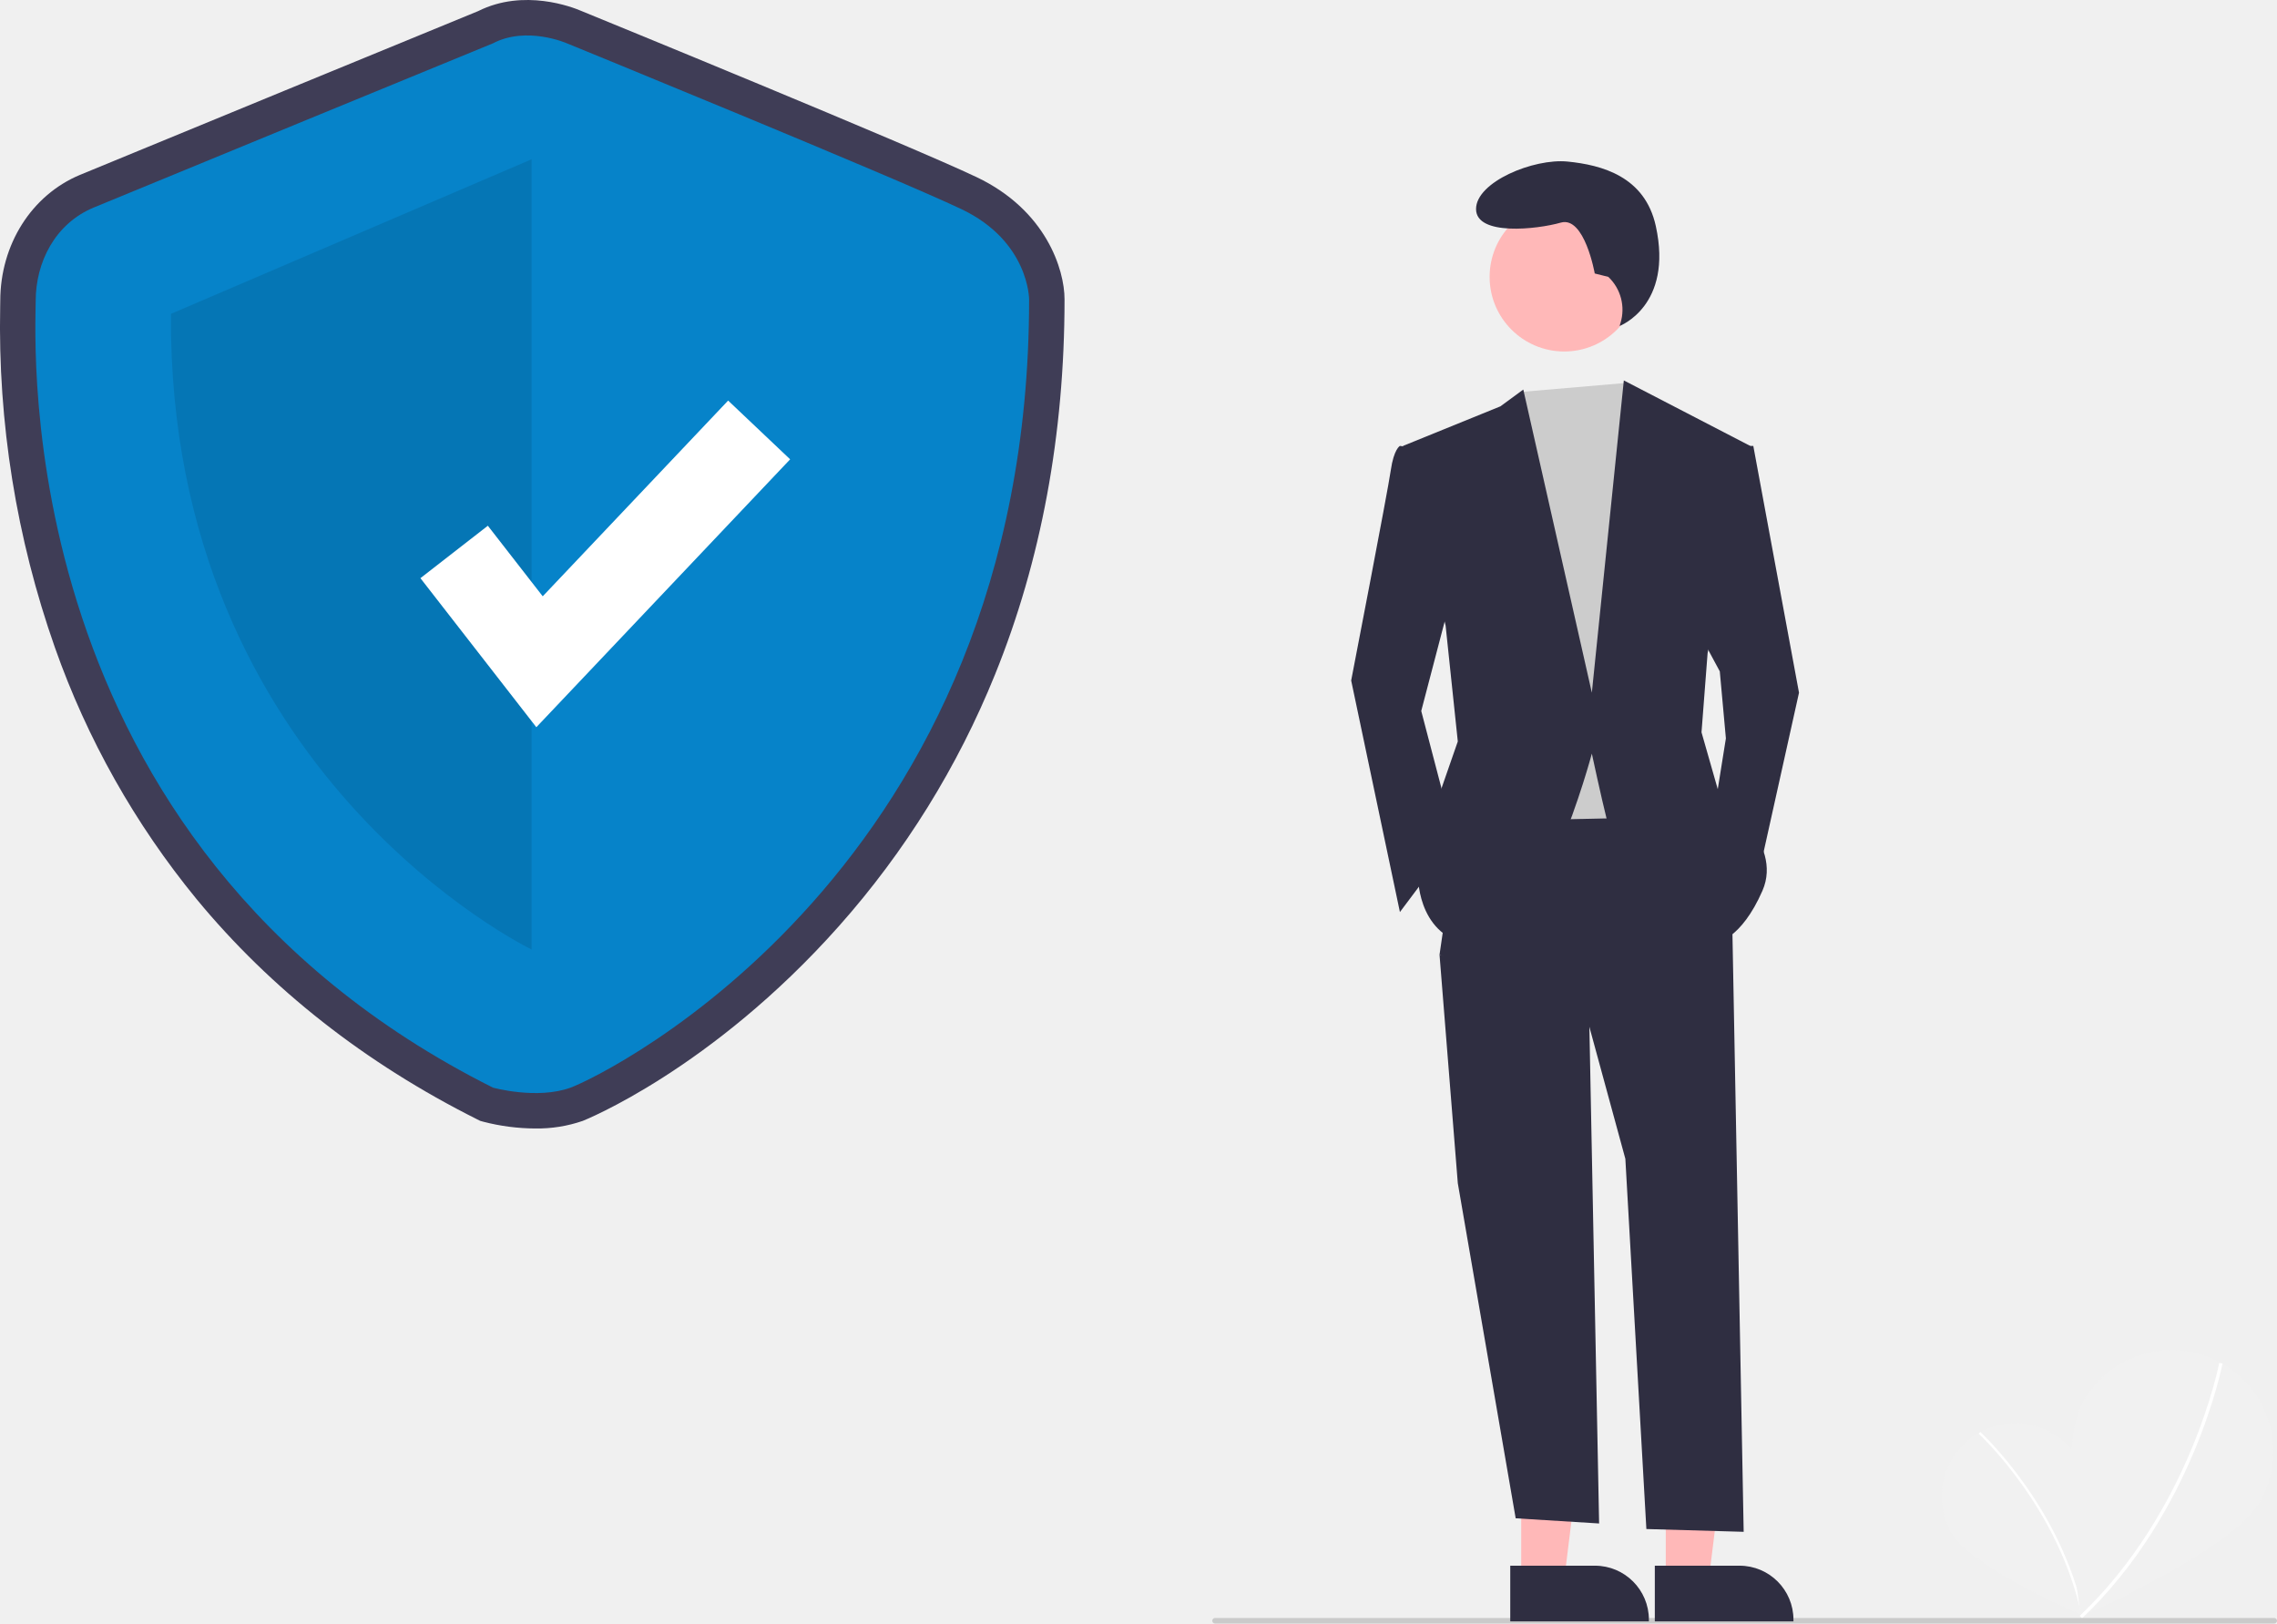
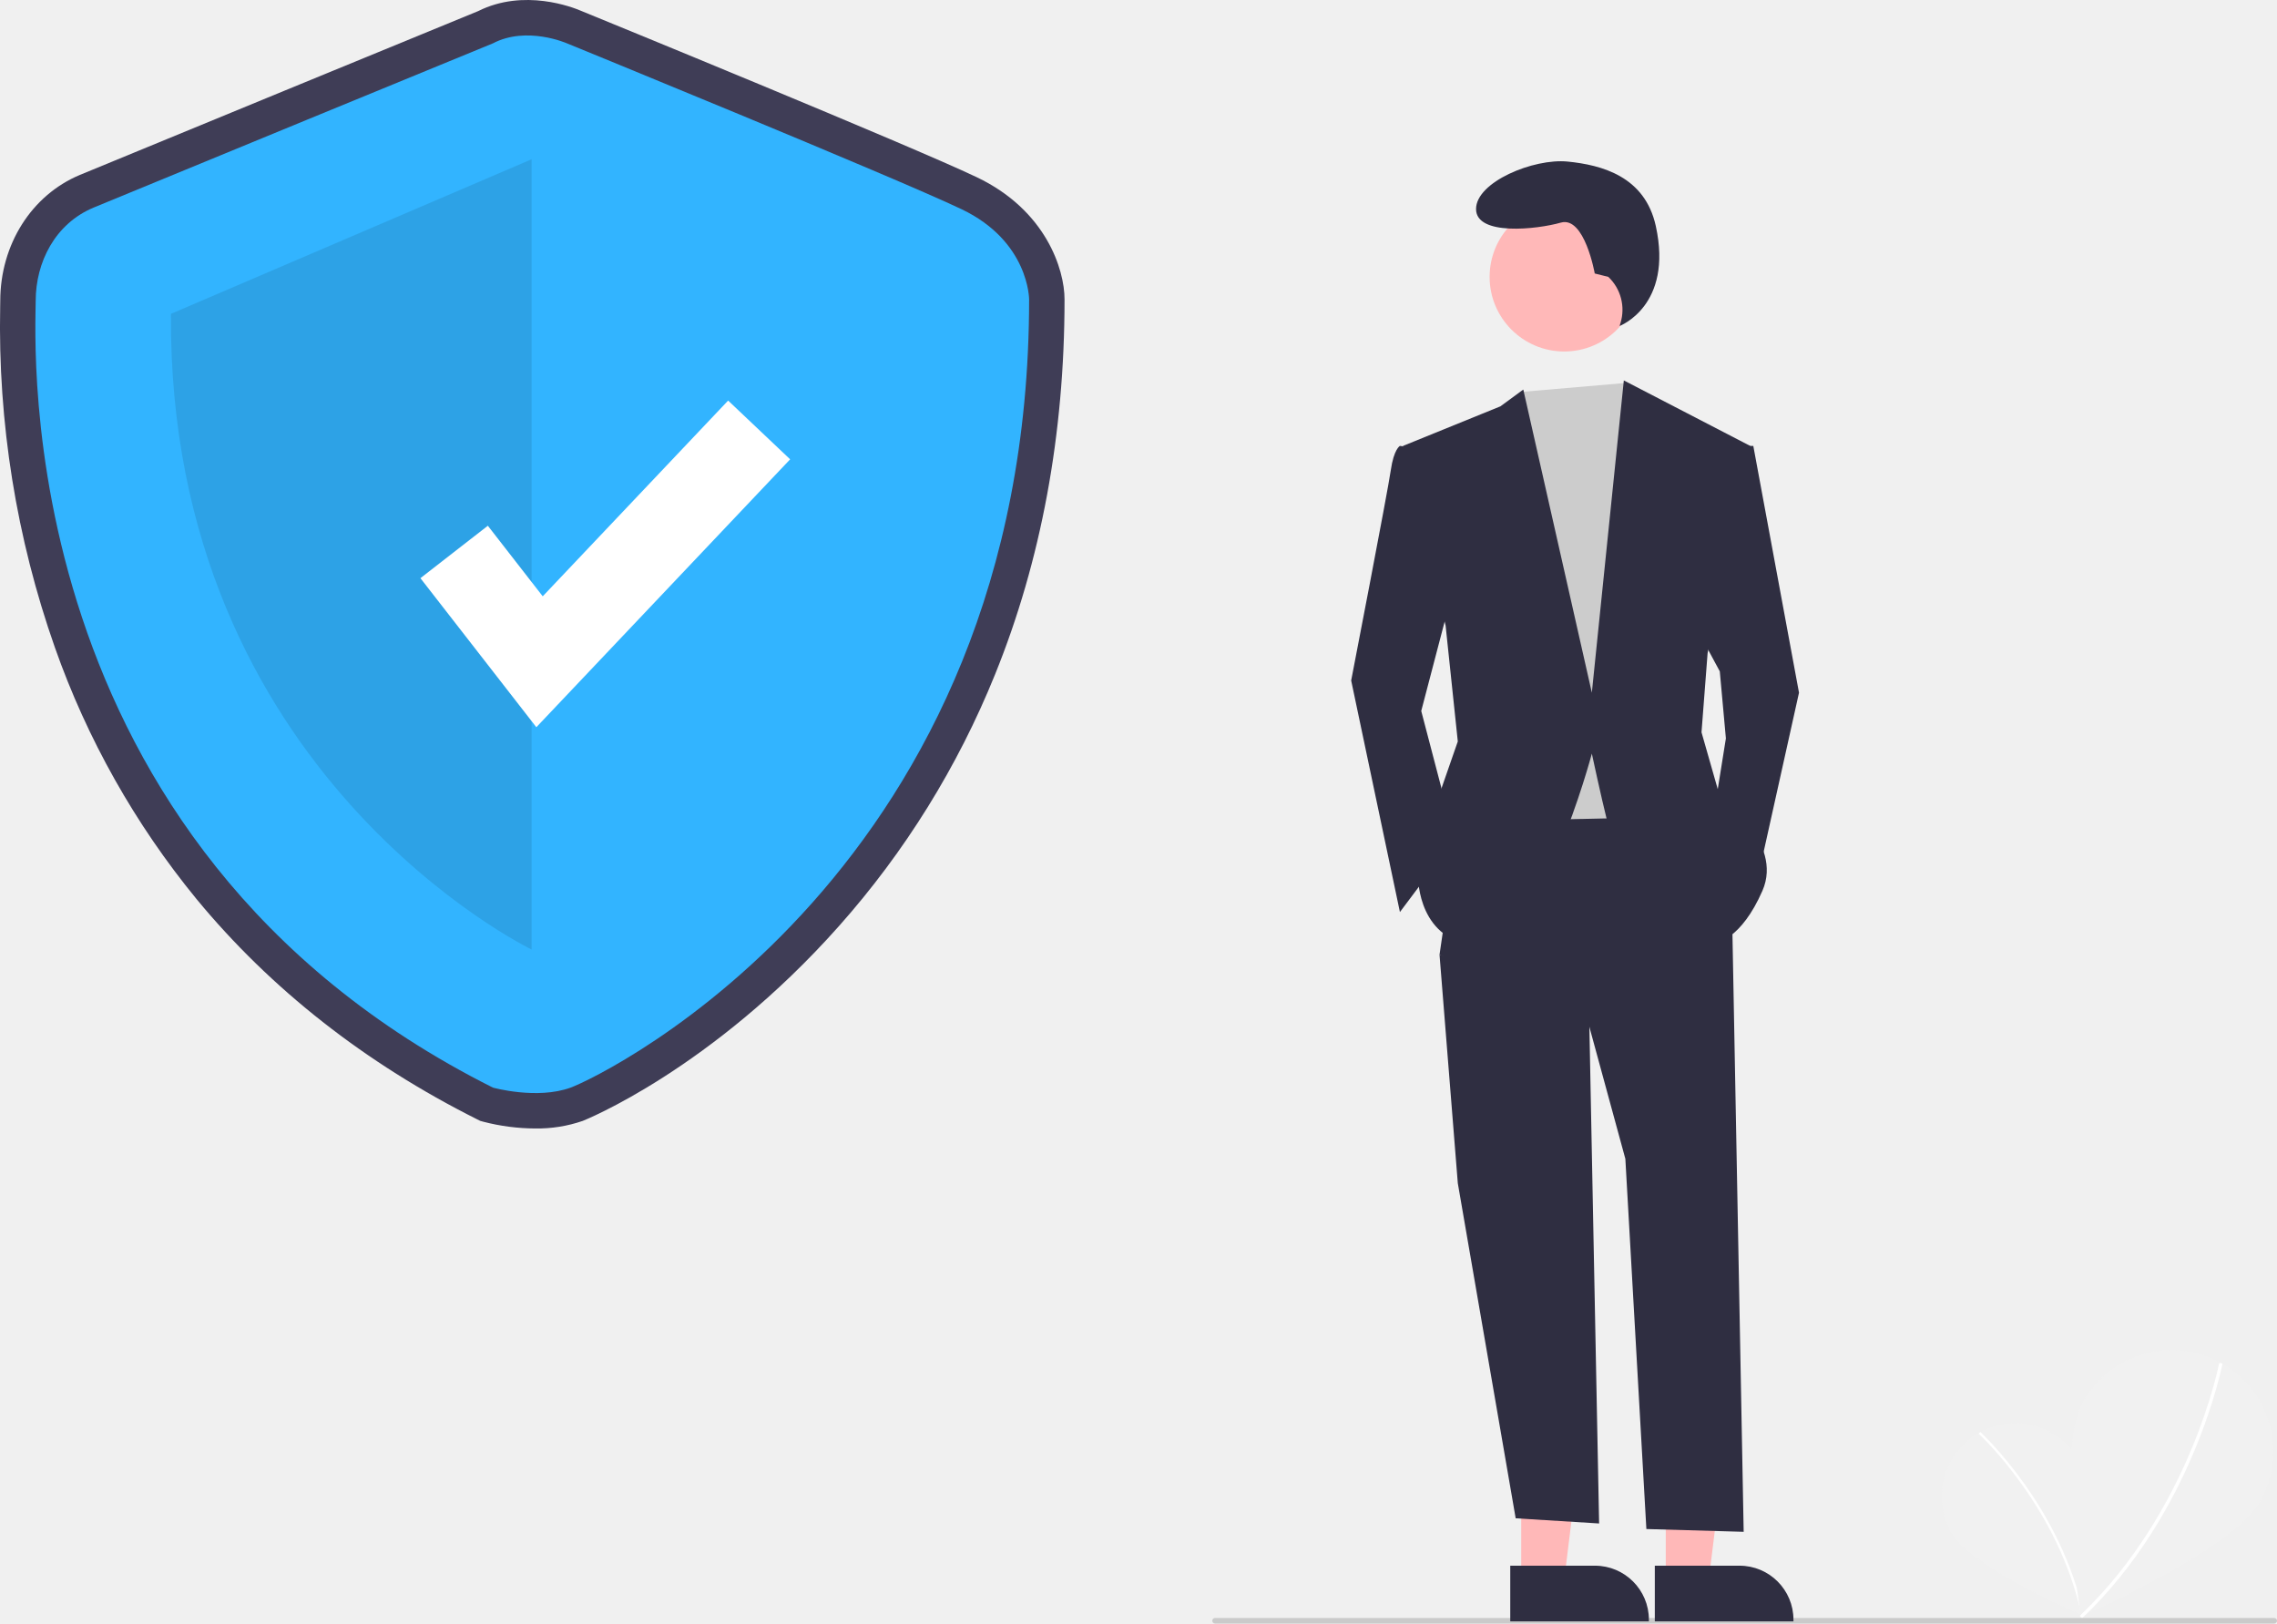
<svg xmlns="http://www.w3.org/2000/svg" data-name="Layer 1" width="819.07" height="584" viewBox="0 0 819.07 584">
  <path d="M938.366,683.359c7.184,12.698,1.092,55.585,1.092,55.585s-39.891-16.886-47.073-29.578a26.413,26.413,0,0,1,45.981-26.007Z" transform="translate(-190.4648 -158)" fill="#f1f1f1" />
  <path d="M940.037,738.889l-.847.179c-8.162-38.778-36.666-65.075-36.952-65.336l.583-.641C903.109,673.354,931.815,699.83,940.037,738.889Z" transform="translate(-190.4648 -158)" fill="#fff" />
  <path d="M1003.638,697.818c-9.748,17.683-64.706,41.638-64.706,41.638s-9.061-59.263.682-76.941a36.556,36.556,0,1,1,64.025,35.302Z" transform="translate(-190.4648 -158)" fill="#f1f1f1" />
  <path d="M939.416,740.098l-.826-.869c39.769-37.769,50.064-90.445,50.164-90.973l1.178.222C989.833,649.009,979.475,702.055,939.416,740.098Z" transform="translate(-190.4648 -158)" fill="#fff" />
  <path d="M383.03,563.919a75.19,75.19,0,0,1-18.64-2.411l-1.2-.332-1.113-.558c-40.242-20.177-74.192-46.827-100.907-79.211a299.865,299.865,0,0,1-50.949-90.47,348.21,348.21,0,0,1-19.691-122.665c.017-.876.031-1.553.031-2.019,0-20.289,11.262-38.091,28.691-45.354,13.339-5.558,134.455-55.305,143.206-58.9,16.48-8.258,34.062-1.365,36.876-.16,6.311,2.58,118.275,48.375,142.471,59.896,24.936,11.874,31.589,33.206,31.589,43.938,0,48.588-8.415,93.998-25.011,134.967a312.517,312.517,0,0,1-56.162,90.511c-45.847,51.594-91.706,69.884-92.148,70.045A50.11,50.11,0,0,1,383.03,563.919Zm-10.785-26.714c3.976.891,13.129,2.228,19.096.052,7.579-2.764,45.962-22.668,81.83-63.032,49.557-55.769,74.702-125.875,74.739-208.372-.089-1.671-1.275-13.592-17.062-21.109C507.123,233.447,390.746,185.86,389.573,185.381l-.322-.136c-2.439-1.022-10.201-3.175-15.551-.371l-1.071.499c-1.297.533-129.863,53.338-143.575,59.051-9.592,3.997-13.009,13.897-13.009,21.83,0,.58-.015,1.423-.036,2.513C214.914,325.214,227.976,464.113,372.246,537.205Z" transform="translate(-190.4648 -158)" fill="#3f3d56" />
-   <path d="M367.789,173.586S238.054,226.87,224.154,232.662s-20.85,19.692-20.85,33.592S192.879,461.532,367.789,549.228c0,0,15.875,4.392,27.919,0s164.945-78.526,164.945-283.553c0,0,0-20.85-24.325-32.434s-141.934-59.655-141.934-59.655S379.951,167.215,367.789,173.586Z" transform="translate(-190.4648 -158)" fill="#0683c9" />
+   <path d="M367.789,173.586S238.054,226.87,224.154,232.662s-20.85,19.692-20.85,33.592S192.879,461.532,367.789,549.228c0,0,15.875,4.392,27.919,0s164.945-78.526,164.945-283.553c0,0,0-20.85-24.325-32.434s-141.934-59.655-141.934-59.655S379.951,167.215,367.789,173.586Z" transform="translate(-190.4648 -158)" fill="#32b4ff" />
  <path d="M381.689,215.286V499.537S250.796,436.53,251.954,270.887Z" transform="translate(-190.4648 -158)" opacity="0.1" />
  <polygon points="192.931 261.581 151.235 207.969 175.483 189.11 195.226 214.494 261.921 144.088 284.224 165.219 192.931 261.581" fill="#fff" />
  <path d="M1008.535,742h-381a1,1,0,0,1,0-2h381a1,1,0,0,1,0,2Z" transform="translate(-190.4648 -158)" fill="#cacaca" />
  <polygon points="547.206 568.237 562.671 568.236 570.029 508.583 547.203 508.584 547.206 568.237" fill="#ffb8b8" />
  <path d="M733.725,721.188l30.458-.001h.001a19.411,19.411,0,0,1,19.41,19.41v.631l-49.868.002Z" transform="translate(-190.4648 -158)" fill="#2f2e41" />
  <polygon points="599.206 568.237 614.671 568.236 622.029 508.583 599.203 508.584 599.206 568.237" fill="#ffb8b8" />
  <path d="M785.725,721.188l30.458-.001h.001a19.411,19.411,0,0,1,19.41,19.41v.631l-49.868.002Z" transform="translate(-190.4648 -158)" fill="#2f2e41" />
  <polygon points="571.514 358.75 575.224 548 545.213 546.139 524.393 425.597 517.817 343.408 571.514 358.75" fill="#2f2e41" />
  <path d="M813.483,484.971,817.689,709l-35-1-7.56-133.17-13.15-48.217-53.696-25.204,8.767-60.271,78.9-1.096Z" transform="translate(-190.4648 -158)" fill="#2f2e41" />
  <circle cx="562.676" cy="99.594" r="26.838" fill="#ffb8b8" />
  <polygon points="584.936 137.738 589.047 143.966 600.006 174.649 591.239 294.095 539.734 295.192 533.16 158.211 546.933 140.995 584.936 137.738" fill="#ccc" />
  <path d="M702.803,319.499l-8.767-1.096s-2.192,1.096-3.288,8.767-14.246,75.613-14.246,75.613l17.533,83.284,19.725-26.3-12.054-46.025,12.054-46.025Z" transform="translate(-190.4648 -158)" fill="#2f2e41" />
  <polygon points="624.114 160.404 630.689 160.404 647.127 249.166 631.785 318.204 616.443 293 620.826 265.604 618.635 241.496 610.964 227.249 624.114 160.404" fill="#2f2e41" />
  <path d="M768.999,257.594l-4.88-1.22s-3.66-20.739-12.199-18.299-30.498,4.88-30.498-4.88,20.739-18.299,32.938-17.079,27.779,5.267,31.718,23.178c6.314,28.713-13.026,35.965-13.026,35.965l.322-1.045a16.282,16.282,0,0,0-4.374-16.621Z" transform="translate(-190.4648 -158)" fill="#2f2e41" />
  <path d="M695.132,318.403l35.067-14.246,8.219-6.027,24.656,109.036,11.506-112.324,45.477,23.561L804.716,392.92l-2.192,28.492,6.575,23.013s23.013,16.438,15.342,33.971-16.438,18.629-16.438,18.629-37.259-35.067-39.45-43.834-5.479-24.108-5.479-24.108-18.629,70.134-40.546,69.038-21.917-24.108-21.917-24.108l5.479-24.108,8.767-25.204-4.383-41.642Z" transform="translate(-190.4648 -158)" fill="#2f2e41" />
</svg>
